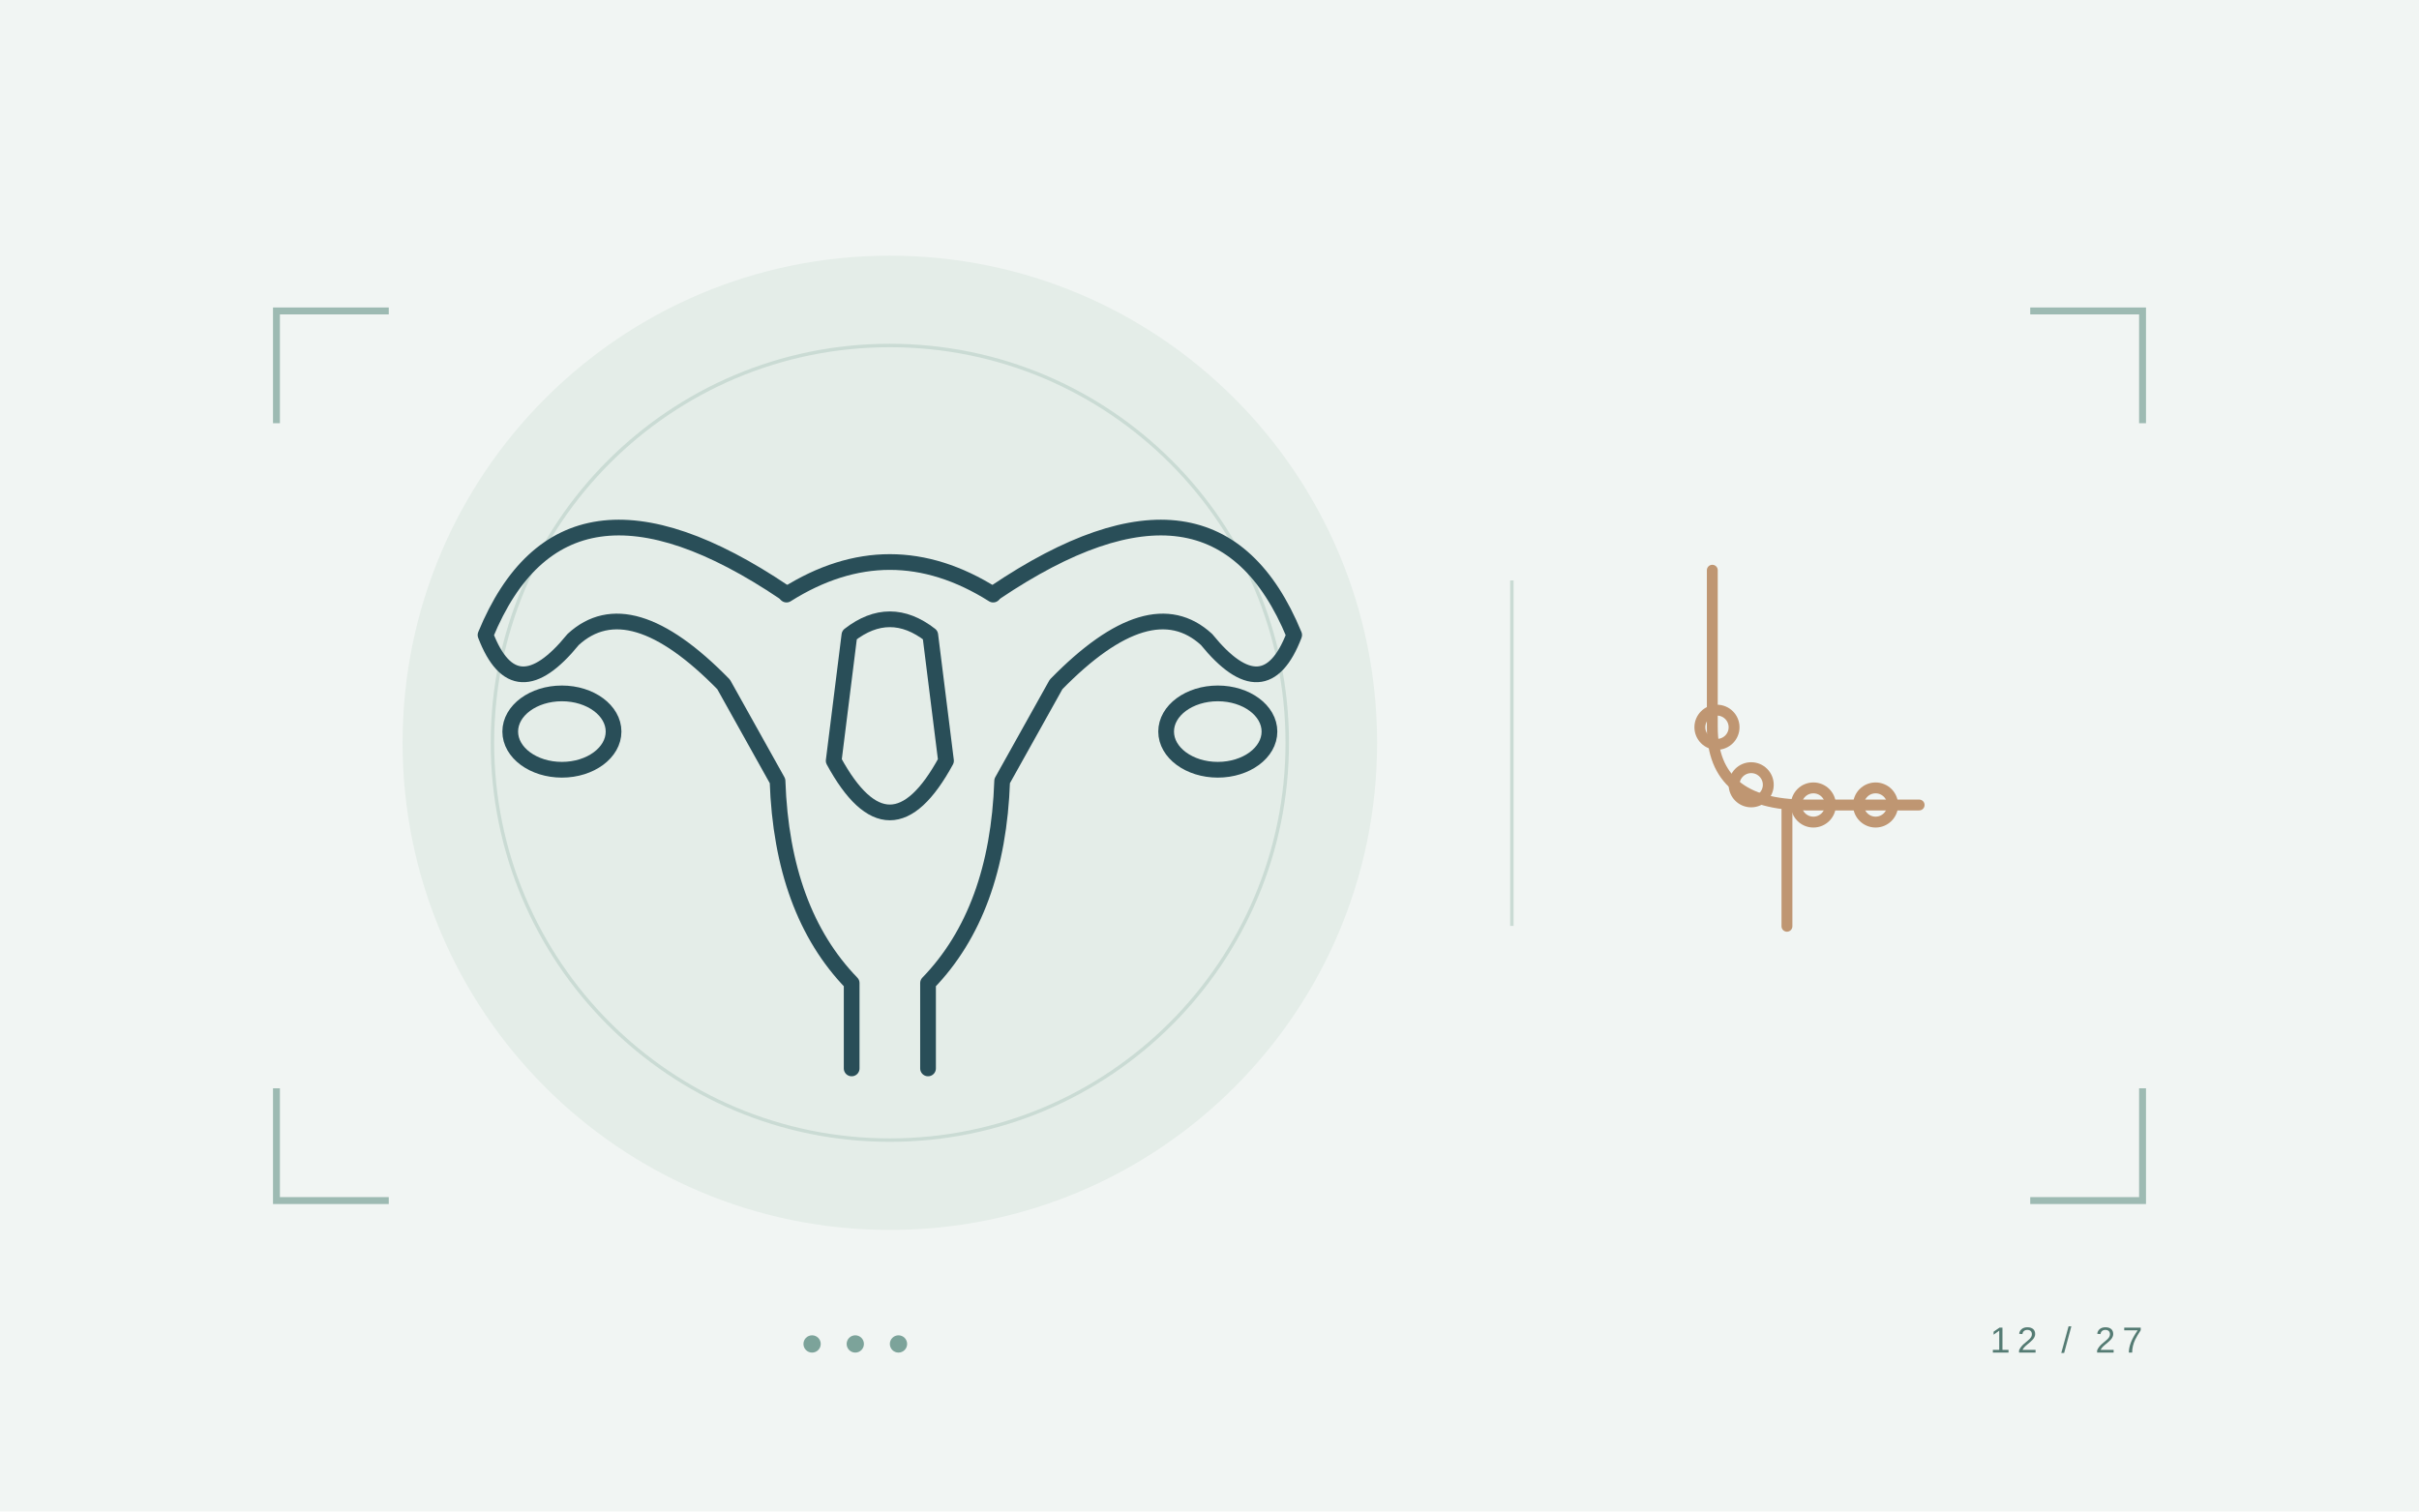
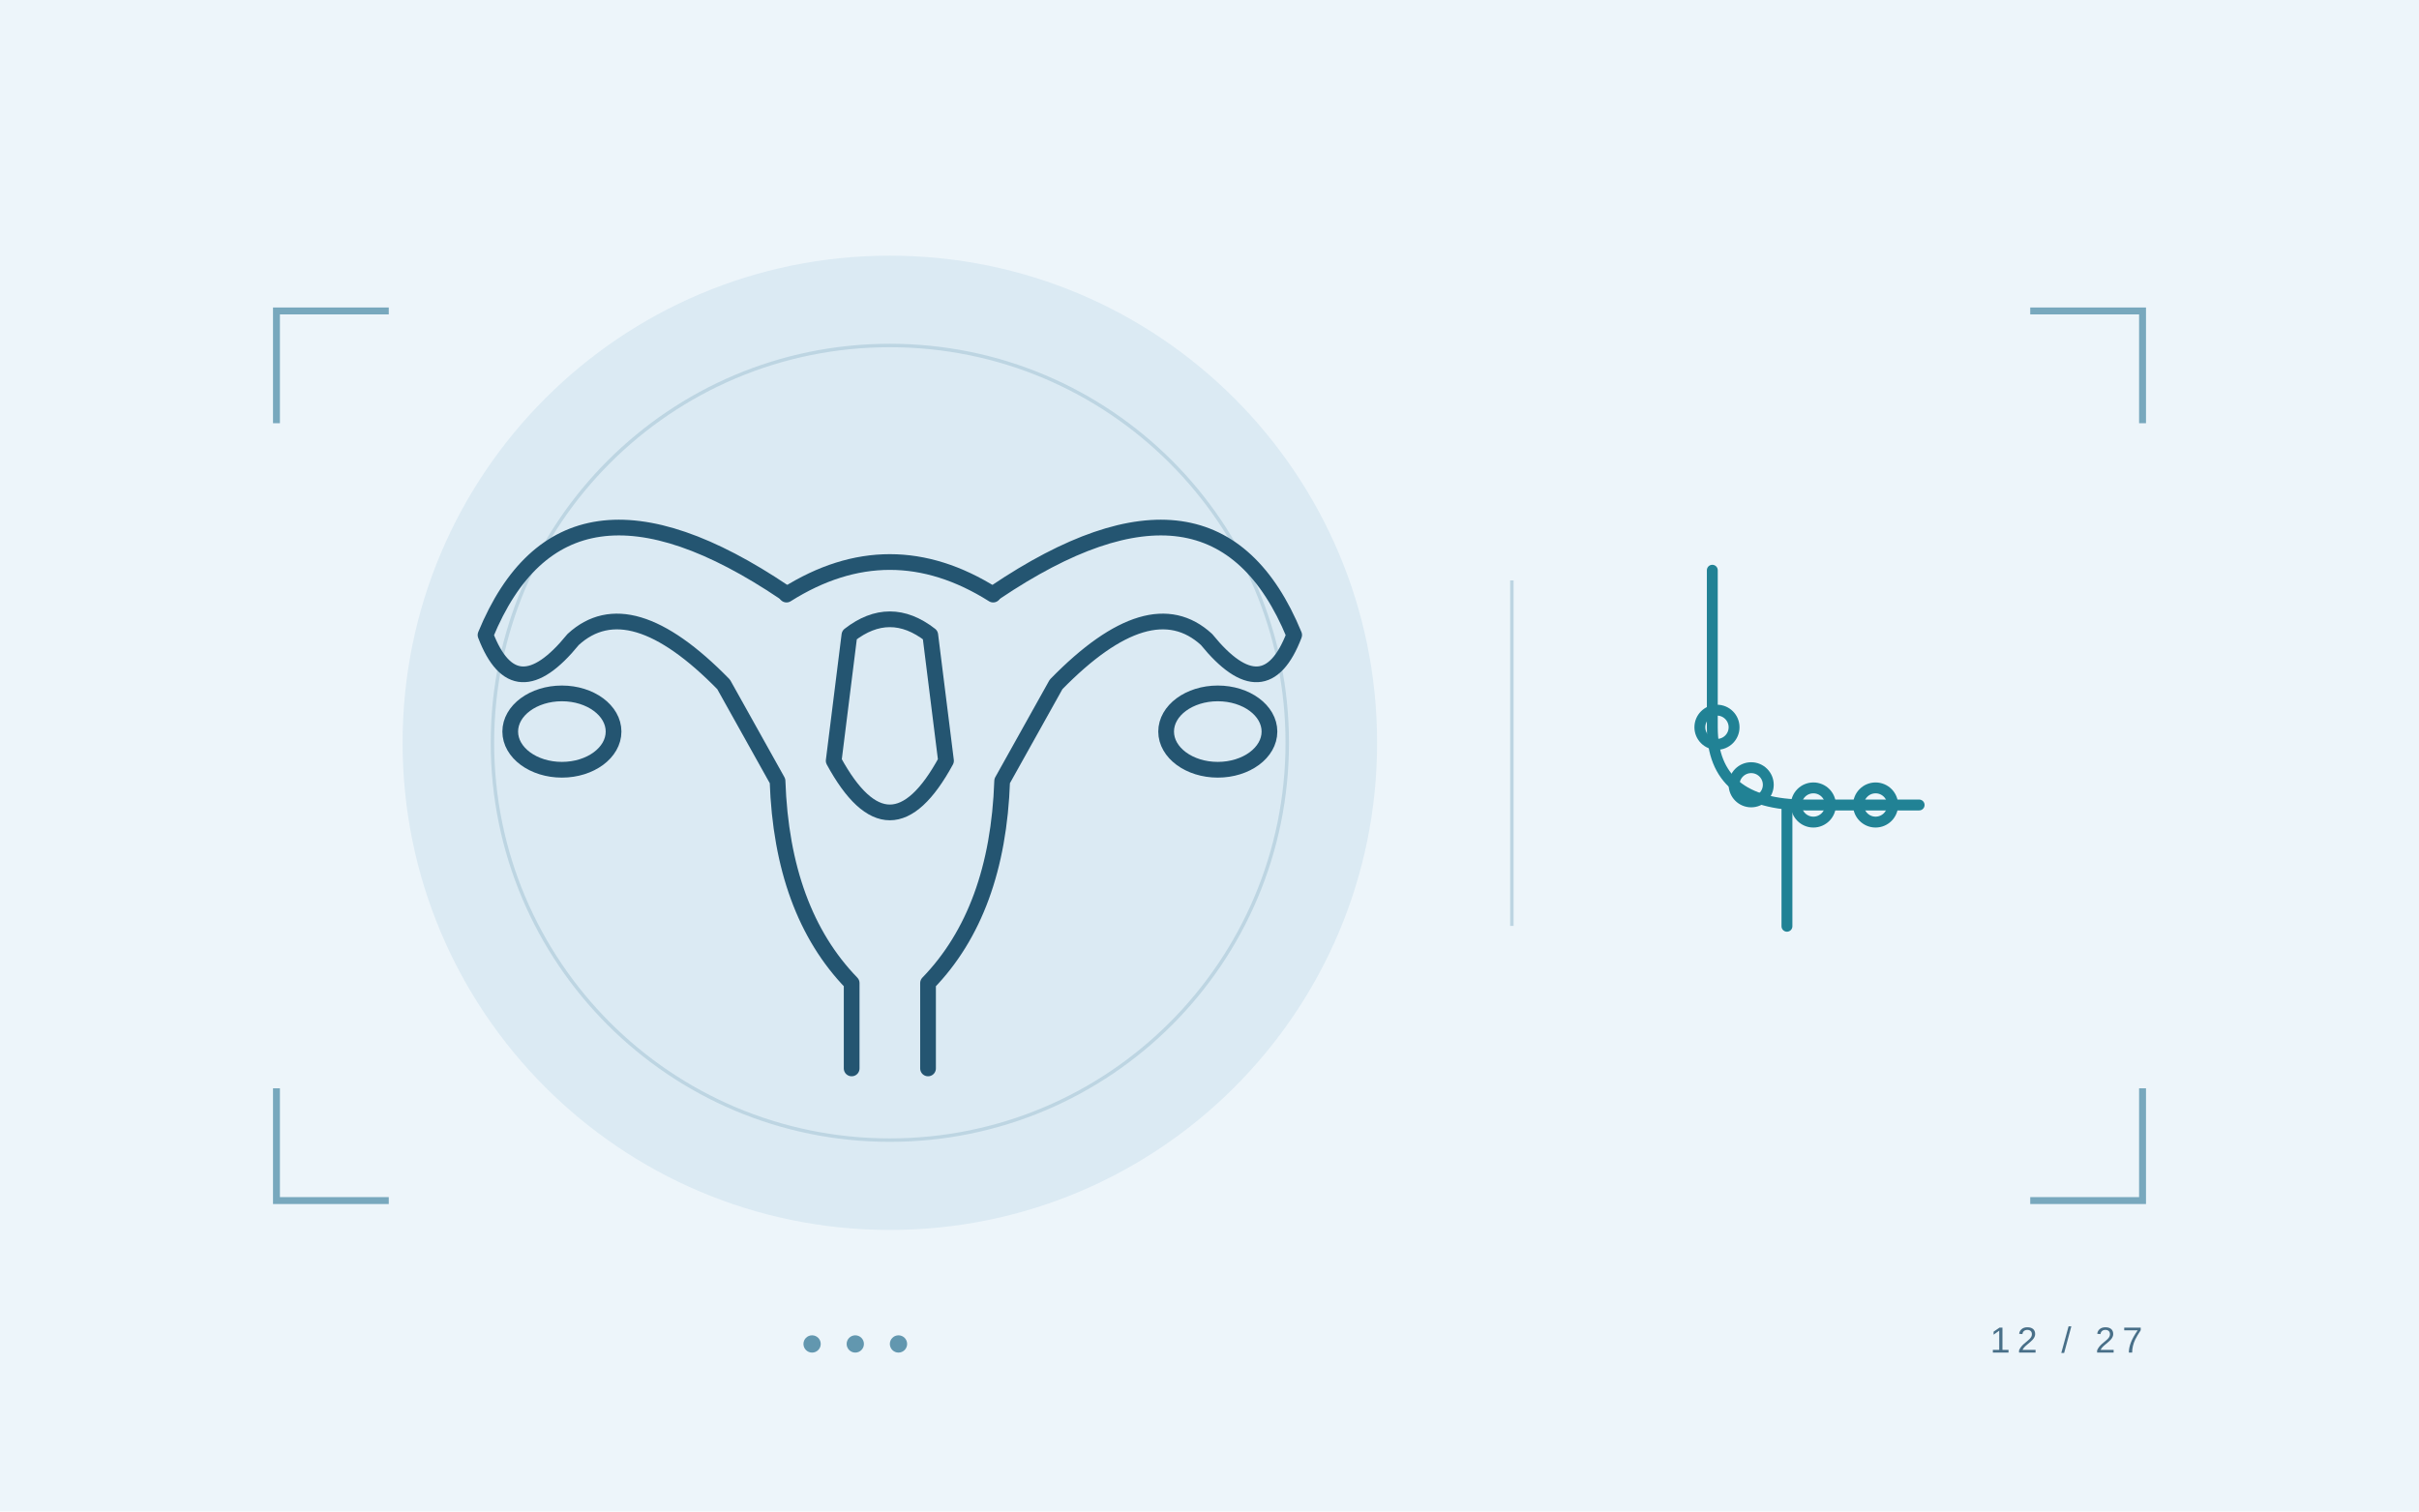
<svg xmlns="http://www.w3.org/2000/svg" width="1400" height="875" viewBox="0 0 1400 875">
-   <rect width="1400" height="875" fill="#f1f5f3" />
-   <circle cx="515" cy="430" r="282" fill="#e4edE8" />
-   <circle cx="515" cy="430" r="230" fill="none" stroke="#cadbd4" stroke-width="2" />
-   <path d="M160 245V180H225M1175 180H1240V245M160 630V695H225M1175 695H1240V630" fill="none" stroke="#9dbab2" stroke-width="4" />
-   <g transform="translate(515 430) scale(1.3)" fill="none" stroke="#294e58" stroke-width="7" stroke-linecap="round" stroke-linejoin="round">
+   <rect width="1400" height="875" fill="#edf5fa" />
+   <circle cx="515" cy="430" r="282" fill="#dbeaf3" />
+   <circle cx="515" cy="430" r="230" fill="none" stroke="#bdd5e2" stroke-width="2" />
+   <path d="M160 245V180H225M1175 180H1240V245M160 630V695H225M1175 695H1240V630" fill="none" stroke="#78a8bd" stroke-width="4" />
+   <g transform="translate(515 430) scale(1.3)" fill="none" stroke="#245571" stroke-width="7" stroke-linecap="round" stroke-linejoin="round">
    <path d="M-47-67Q-145-133-180-48Q-167-14-141-46Q-116-69-74-26L-50 17Q-48 75-17 107V145M47-67Q145-133 180-48Q167-14 141-46Q116-69 74-26L50 17Q48 75 17 107V145" />
    <path d="M-46-66Q0-95 46-66M-18-48Q0-62 18-48L25 8Q0 54-25 8Z" />
    <ellipse cx="-146" cy="-5" rx="23" ry="17" />
    <ellipse cx="146" cy="-5" rx="23" ry="17" />
  </g>
-   <path d="M875 336V536" stroke="#cadbd4" stroke-width="2" />
-   <g transform="translate(1045 430) scale(.9)" fill="none" stroke="#294e58" stroke-width="7" stroke-linecap="round" stroke-linejoin="round">
-     <g stroke="#bf9672">
+   <path d="M875 336V536" stroke="#bdd5e2" stroke-width="2" />
+   <g transform="translate(1045 430) scale(.9)" fill="none" stroke="#245571" stroke-width="7" stroke-linecap="round" stroke-linejoin="round">
+     <g stroke="#218295">
      <path d="M-60-111V-10Q-60 40 0 40H73M-12 40V118" />
      <circle cx="-57" cy="-10" r="11" />
      <circle cx="-35" cy="27" r="11" />
      <circle cx="5" cy="40" r="11" />
      <circle cx="45" cy="40" r="11" />
    </g>
  </g>
-   <g fill="#7ca39a">
+   <g fill="#6297af">
    <circle cx="470" cy="778" r="5" />
    <circle cx="495" cy="778" r="5" />
    <circle cx="520" cy="778" r="5" />
  </g>
-   <text x="1240" y="783" text-anchor="end" fill="#547b73" font-family="Arial,sans-serif" font-size="21" letter-spacing="4">12 / 27</text>
+   <text x="1240" y="783" text-anchor="end" fill="#486f88" font-family="Arial,sans-serif" font-size="21" letter-spacing="4">12 / 27</text>
</svg>
